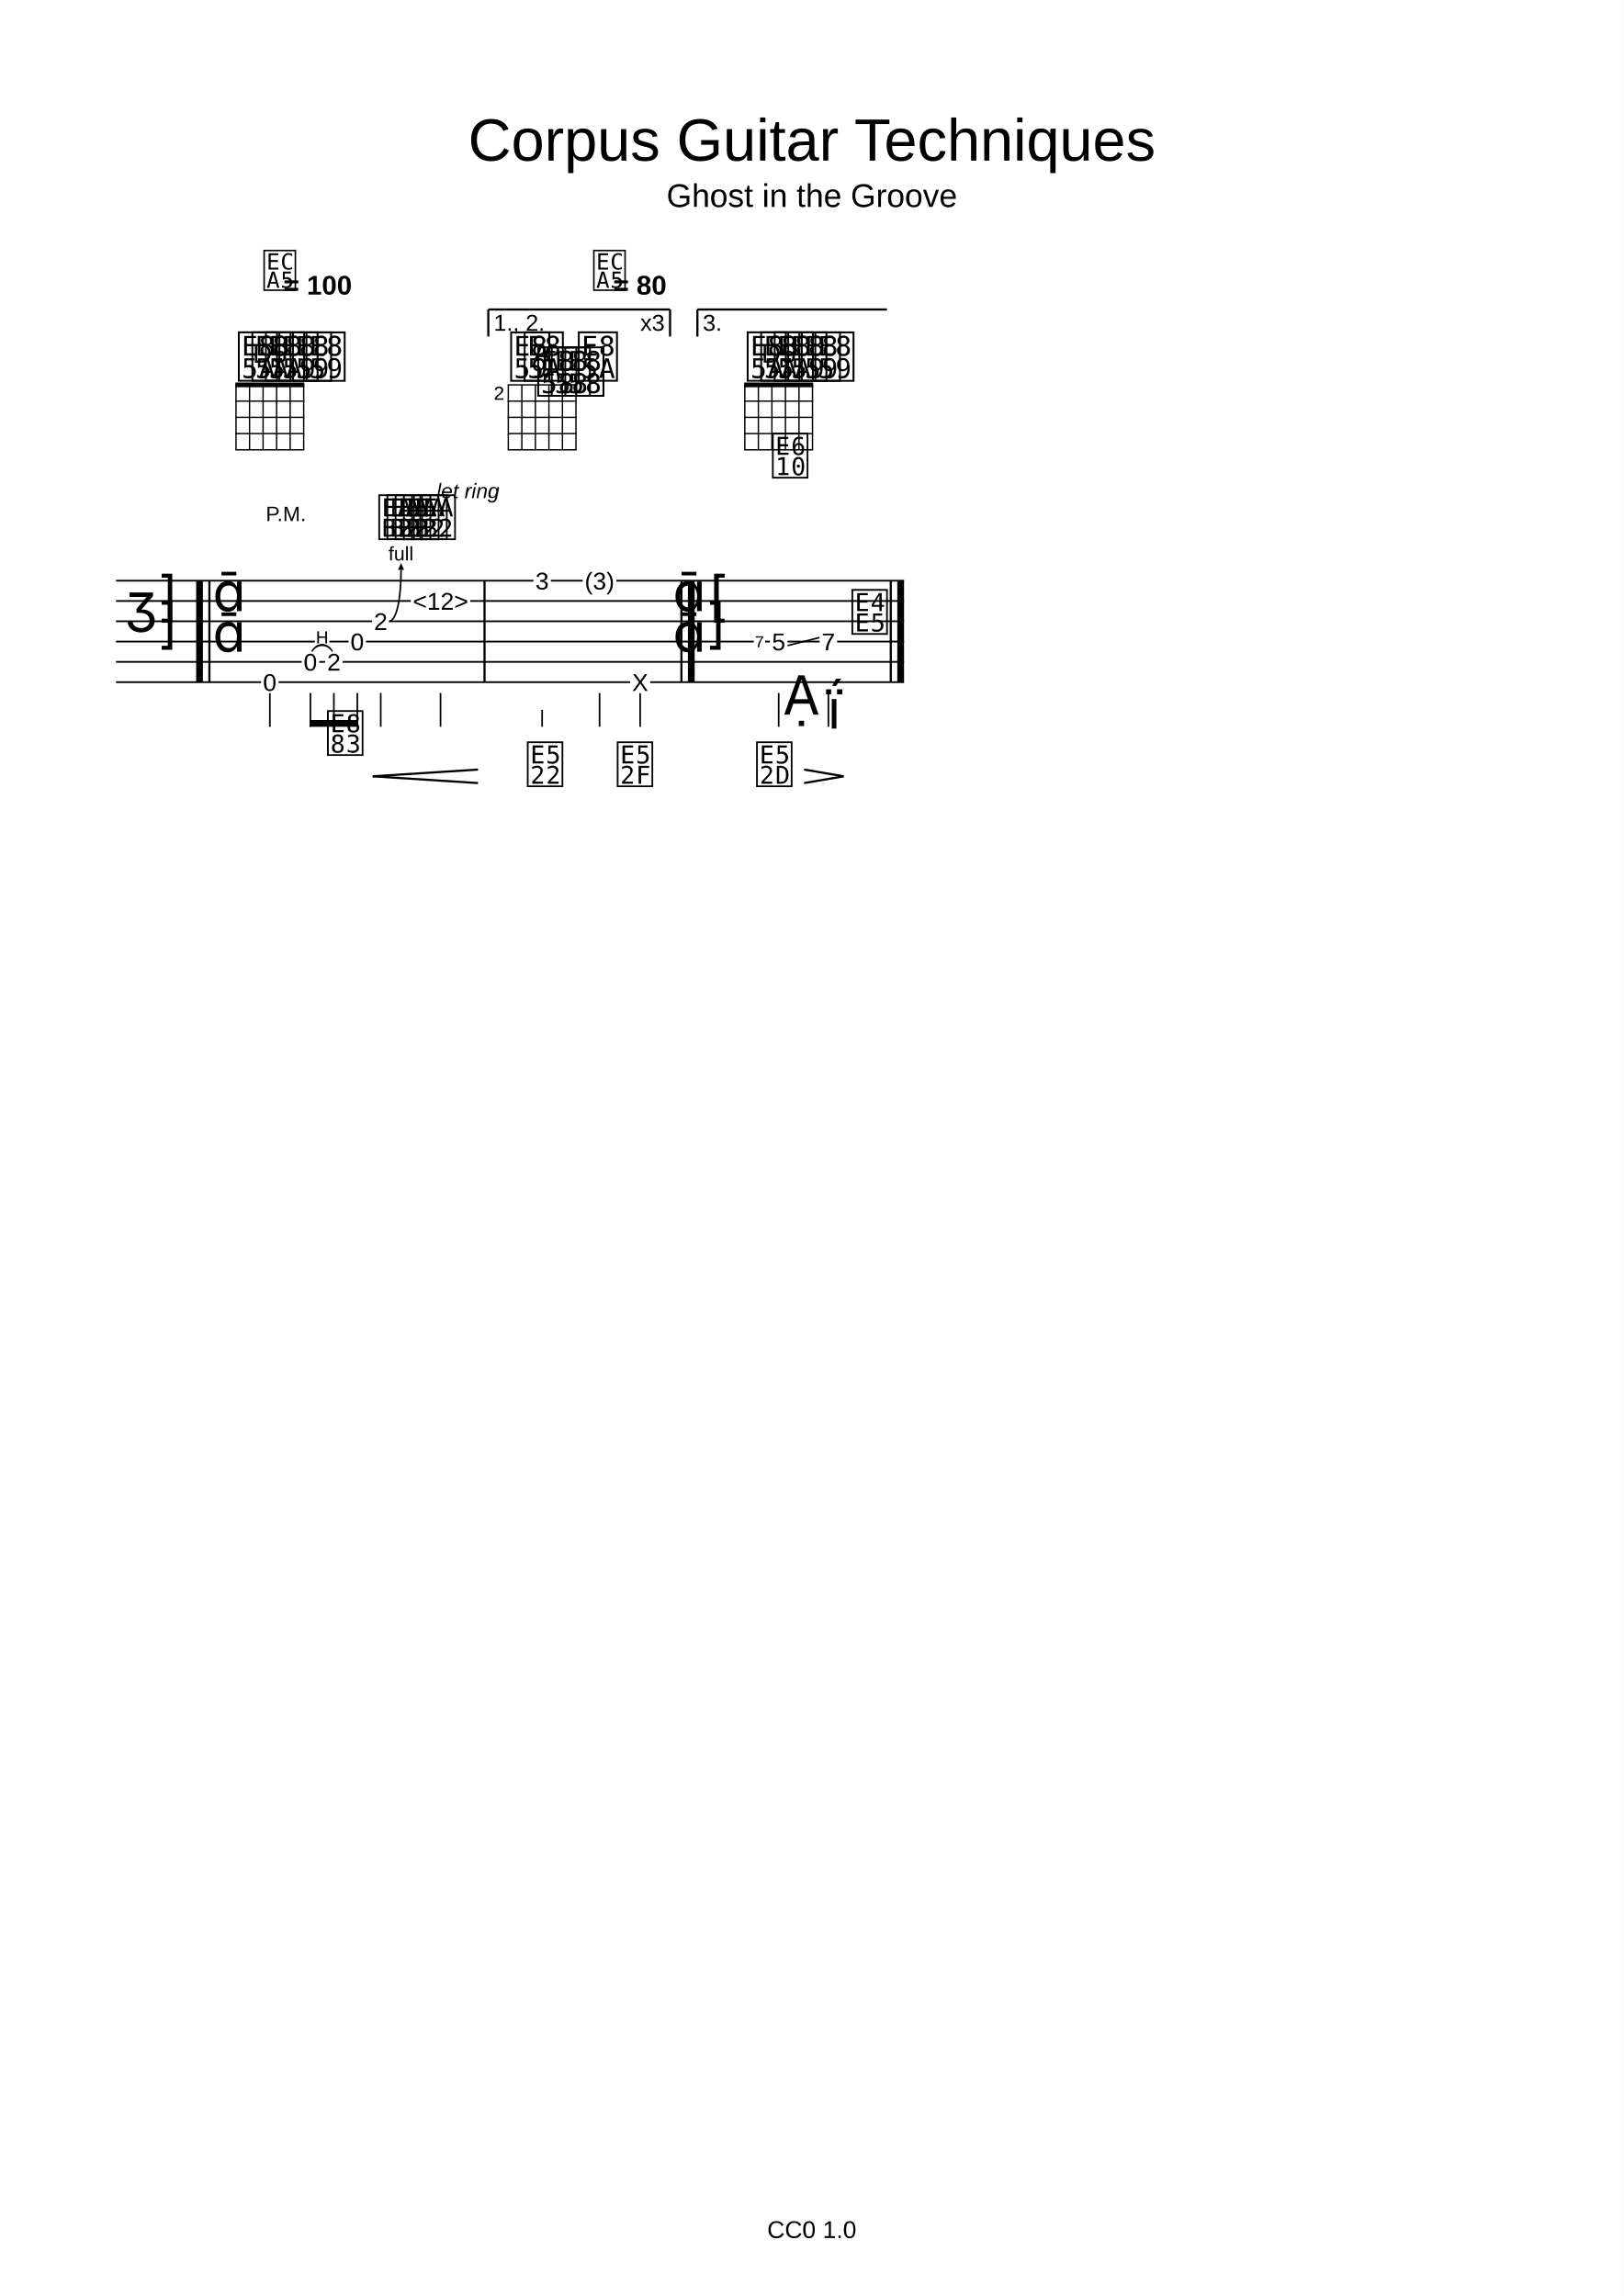
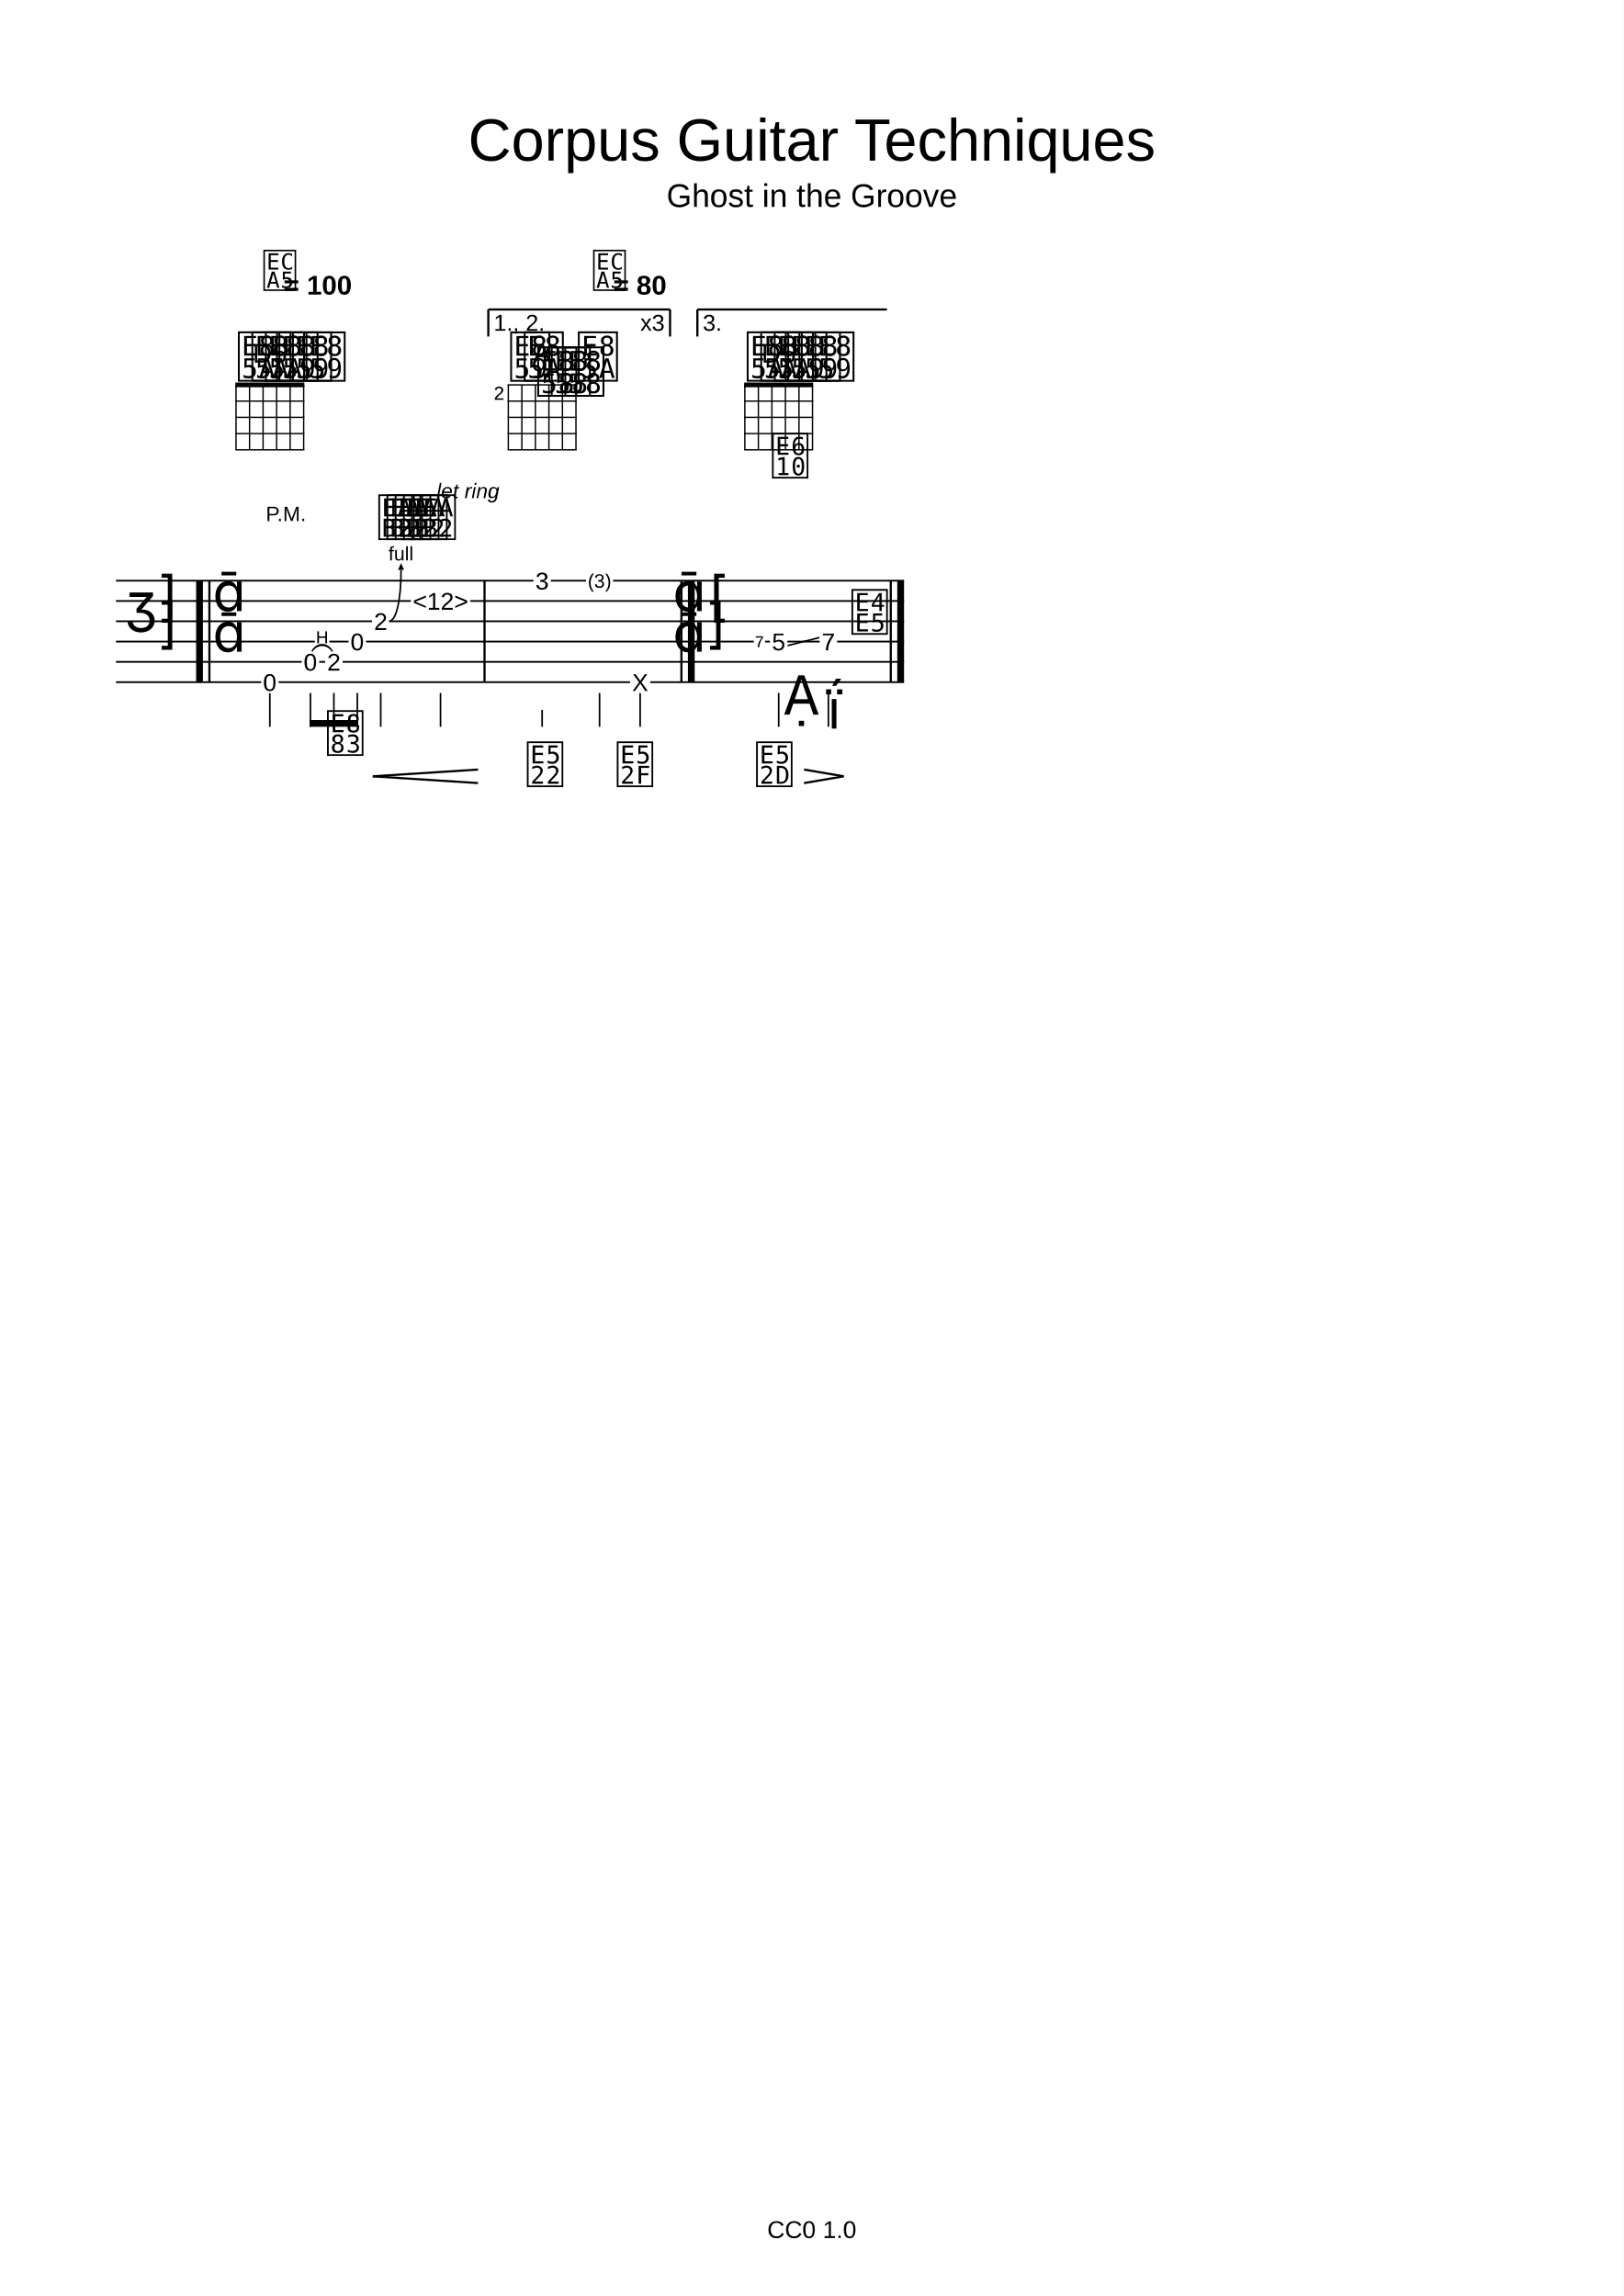
<svg xmlns="http://www.w3.org/2000/svg" width="1200" height="1697.143" viewBox="0 0 120 169.714">
  <style>@font-face{font-family:"Bravura";src:url("Bravura.otf")}text{font-family:"Bravura";font-size:4px}text.t{font-family:Arial,Helvetica,sans-serif}</style>
  <rect x="0" y="0" width="120" height="169.714" fill="white" />
  <g fill="black" stroke="black">
    <line class="staffLine" x1="8.571" y1="42.923" x2="66.813" y2="42.923" stroke-width="0.13" />
    <line class="staffLine" x1="8.571" y1="44.423" x2="66.813" y2="44.423" stroke-width="0.13" />
    <line class="staffLine" x1="8.571" y1="45.923" x2="66.813" y2="45.923" stroke-width="0.13" />
    <line class="staffLine" x1="8.571" y1="47.423" x2="66.813" y2="47.423" stroke-width="0.13" />
    <line class="staffLine" x1="8.571" y1="48.923" x2="66.813" y2="48.923" stroke-width="0.13" />
    <line class="staffLine" x1="8.571" y1="50.423" x2="66.813" y2="50.423" stroke-width="0.13" />
    <line class="barline" x1="14.745" y1="42.923" x2="14.745" y2="50.423" stroke-width="0.5" />
    <line class="barline" x1="15.475" y1="42.923" x2="15.475" y2="50.423" stroke-width="0.16" />
    <line class="stem" x1="19.943" y1="51.223" x2="19.943" y2="53.723" stroke-width="0.12" />
    <line class="stem" x1="22.943" y1="51.223" x2="22.943" y2="53.723" stroke-width="0.12" />
    <line class="stem" x1="24.675" y1="51.223" x2="24.675" y2="53.723" stroke-width="0.12" />
    <line class="stem" x1="26.407" y1="51.223" x2="26.407" y2="53.723" stroke-width="0.12" />
    <line class="stem" x1="28.139" y1="51.223" x2="28.139" y2="53.723" stroke-width="0.12" />
    <line class="stem" x1="32.557" y1="51.223" x2="32.557" y2="53.723" stroke-width="0.12" />
    <line class="barline" x1="35.809" y1="42.923" x2="35.809" y2="50.423" stroke-width="0.16" />
    <line class="stem" x1="40.067" y1="52.473" x2="40.067" y2="53.723" stroke-width="0.12" />
    <line class="stem" x1="44.31" y1="51.223" x2="44.31" y2="53.723" stroke-width="0.12" />
    <line class="stem" x1="47.31" y1="51.223" x2="47.31" y2="53.723" stroke-width="0.12" />
    <line class="barline" x1="50.36" y1="42.923" x2="50.36" y2="50.423" stroke-width="0.16" />
    <line class="barline" x1="51.09" y1="42.923" x2="51.09" y2="50.423" stroke-width="0.5" />
    <line class="slide" x1="58.198" y1="47.723" x2="60.571" y2="47.123" stroke-width="0.12" />
    <line class="stem" x1="57.548" y1="51.223" x2="57.548" y2="53.723" stroke-width="0.12" />
    <line class="stem" x1="61.222" y1="51.223" x2="61.222" y2="53.723" stroke-width="0.12" />
    <line class="barline" x1="65.833" y1="42.923" x2="65.833" y2="50.423" stroke-width="0.16" />
    <line class="barline" x1="66.563" y1="42.923" x2="66.563" y2="50.423" stroke-width="0.5" />
    <line class="chord" x1="22.443" y1="28.449" x2="22.443" y2="33.249" stroke-width="0.1" />
    <line class="chord" x1="21.443" y1="28.449" x2="21.443" y2="33.249" stroke-width="0.1" />
    <line class="chord" x1="20.443" y1="28.449" x2="20.443" y2="33.249" stroke-width="0.1" />
    <line class="chord" x1="19.443" y1="28.449" x2="19.443" y2="33.249" stroke-width="0.1" />
    <line class="chord" x1="18.443" y1="28.449" x2="18.443" y2="33.249" stroke-width="0.1" />
    <line class="chord" x1="17.443" y1="28.449" x2="17.443" y2="33.249" stroke-width="0.1" />
    <line class="chord" x1="17.393" y1="28.449" x2="22.493" y2="28.449" stroke-width="0.35" />
    <line class="chord" x1="17.393" y1="29.649" x2="22.493" y2="29.649" stroke-width="0.1" />
    <line class="chord" x1="17.393" y1="30.849" x2="22.493" y2="30.849" stroke-width="0.1" />
    <line class="chord" x1="17.393" y1="32.049" x2="22.493" y2="32.049" stroke-width="0.1" />
    <line class="chord" x1="17.393" y1="33.249" x2="22.493" y2="33.249" stroke-width="0.1" />
    <line class="chord" x1="42.567" y1="28.449" x2="42.567" y2="33.249" stroke-width="0.1" />
    <line class="chord" x1="41.567" y1="28.449" x2="41.567" y2="33.249" stroke-width="0.1" />
    <line class="chord" x1="40.567" y1="28.449" x2="40.567" y2="33.249" stroke-width="0.1" />
    <line class="chord" x1="39.567" y1="28.449" x2="39.567" y2="33.249" stroke-width="0.1" />
    <line class="chord" x1="38.567" y1="28.449" x2="38.567" y2="33.249" stroke-width="0.1" />
    <line class="chord" x1="37.567" y1="28.449" x2="37.567" y2="33.249" stroke-width="0.1" />
    <line class="chord" x1="37.517" y1="28.449" x2="42.617" y2="28.449" stroke-width="0.1" />
    <line class="chord" x1="37.517" y1="29.649" x2="42.617" y2="29.649" stroke-width="0.1" />
    <line class="chord" x1="37.517" y1="30.849" x2="42.617" y2="30.849" stroke-width="0.1" />
    <line class="chord" x1="37.517" y1="32.049" x2="42.617" y2="32.049" stroke-width="0.1" />
    <line class="chord" x1="37.517" y1="33.249" x2="42.617" y2="33.249" stroke-width="0.1" />
    <line class="chord" x1="60.048" y1="28.449" x2="60.048" y2="33.249" stroke-width="0.1" />
    <line class="chord" x1="59.048" y1="28.449" x2="59.048" y2="33.249" stroke-width="0.1" />
    <line class="chord" x1="58.048" y1="28.449" x2="58.048" y2="33.249" stroke-width="0.1" />
    <line class="chord" x1="57.048" y1="28.449" x2="57.048" y2="33.249" stroke-width="0.1" />
    <line class="chord" x1="56.048" y1="28.449" x2="56.048" y2="33.249" stroke-width="0.1" />
    <line class="chord" x1="55.048" y1="28.449" x2="55.048" y2="33.249" stroke-width="0.1" />
    <line class="chord" x1="54.998" y1="28.449" x2="60.098" y2="28.449" stroke-width="0.35" />
    <line class="chord" x1="54.998" y1="29.649" x2="60.098" y2="29.649" stroke-width="0.1" />
    <line class="chord" x1="54.998" y1="30.849" x2="60.098" y2="30.849" stroke-width="0.1" />
    <line class="chord" x1="54.998" y1="32.049" x2="60.098" y2="32.049" stroke-width="0.1" />
    <line class="chord" x1="54.998" y1="33.249" x2="60.098" y2="33.249" stroke-width="0.1" />
    <line class="hairpin" x1="27.549" y1="57.383" x2="35.329" y2="56.883" stroke-width="0.16" />
    <line class="hairpin" x1="27.549" y1="57.383" x2="35.329" y2="57.883" stroke-width="0.16" />
    <line class="hairpin" x1="59.424" y1="56.883" x2="62.353" y2="57.383" stroke-width="0.16" />
    <line class="hairpin" x1="59.424" y1="57.883" x2="62.353" y2="57.383" stroke-width="0.16" />
    <line class="volta" x1="36.089" y1="22.876" x2="49.52" y2="22.876" stroke-width="0.16" />
    <line class="volta" x1="36.089" y1="22.876" x2="36.089" y2="24.876" stroke-width="0.16" />
    <line class="volta" x1="49.52" y1="22.876" x2="49.52" y2="24.876" stroke-width="0.16" />
    <line class="volta" x1="51.54" y1="22.876" x2="65.553" y2="22.876" stroke-width="0.16" />
    <line class="volta" x1="51.54" y1="22.876" x2="51.54" y2="24.876" stroke-width="0.16" />
    <polygon class="beam" stroke="none" points="22.883,53.223 26.467,53.223 26.467,53.723 22.883,53.723" />
    <text class="clef" x="9.183" y="46.705" stroke="none"></text>
    <text class="timeSignature" x="11.715" y="45.673" stroke="none"></text>
    <text class="timeSignature" x="11.715" y="47.673" stroke="none"></text>
    <text class="repeat" x="15.715" y="45.173" stroke="none"></text>
    <text class="repeat" x="15.715" y="48.173" stroke="none"></text>
    <text class="tuplet" x="24.043" y="55.623" stroke="none"></text>
    <text class="repeat" x="49.72" y="45.173" stroke="none"></text>
    <text class="repeat" x="49.72" y="48.173" stroke="none"></text>
    <text class="timeSignature" x="52.338" y="45.673" stroke="none"></text>
    <text class="timeSignature" x="52.24" y="47.673" stroke="none"></text>
    <text class="rest" x="62.801" y="46.669" stroke="none"></text>
    <text class="dot" x="57.848" y="52.823" stroke="none"></text>
    <text class="flag" x="61.162" y="53.855" stroke="none"></text>
    <text class="vibrato" x="27.835" y="39.671" stroke="none"></text>
    <text class="vibrato" x="28.443" y="39.671" stroke="none"></text>
    <text class="vibrato" x="29.051" y="39.671" stroke="none"></text>
    <text class="vibrato" x="29.659" y="39.671" stroke="none"></text>
    <text class="vibrato" x="30.267" y="39.671" stroke="none"></text>
    <text class="vibrato" x="30.875" y="39.671" stroke="none"></text>
    <text class="technique" x="56.924" y="35.121" stroke="none"></text>
    <text class="chord" x="22.441" y="27.941" style="font-size:4.4px" stroke="none"></text>
    <text class="chord" x="21.441" y="27.941" style="font-size:4.4px" stroke="none"></text>
    <text class="chord" x="20.441" y="27.941" style="font-size:4.4px" stroke="none"></text>
    <text class="chord" x="19.441" y="27.936" style="font-size:4.4px" stroke="none"></text>
    <text class="chord" x="18.441" y="27.936" style="font-size:4.4px" stroke="none"></text>
    <text class="chord" x="17.441" y="27.936" style="font-size:4.4px" stroke="none"></text>
    <text class="chord" x="42.565" y="27.936" style="font-size:4.4px" stroke="none"></text>
    <text class="chord" x="41.565" y="29.051" style="font-size:4.4px" stroke="none"></text>
    <text class="chord" x="40.565" y="29.051" style="font-size:4.4px" stroke="none"></text>
    <text class="chord" x="39.565" y="29.051" style="font-size:4.4px" stroke="none"></text>
    <text class="chord" x="38.565" y="27.936" style="font-size:4.4px" stroke="none"></text>
    <text class="chord" x="37.565" y="27.941" style="font-size:4.4px" stroke="none"></text>
    <text class="chord" x="60.045" y="27.941" style="font-size:4.4px" stroke="none"></text>
    <text class="chord" x="59.045" y="27.941" style="font-size:4.4px" stroke="none"></text>
    <text class="chord" x="58.045" y="27.941" style="font-size:4.4px" stroke="none"></text>
    <text class="chord" x="57.045" y="27.936" style="font-size:4.4px" stroke="none"></text>
    <text class="chord" x="56.045" y="27.936" style="font-size:4.4px" stroke="none"></text>
    <text class="chord" x="55.045" y="27.936" style="font-size:4.4px" stroke="none"></text>
    <text class="dynamic" x="38.811" y="57.931" stroke="none"></text>
    <text class="dynamic" x="45.458" y="57.931" stroke="none"></text>
    <text class="dynamic" x="55.752" y="57.931" stroke="none"></text>
    <text class="tempo" x="19.353" y="21.276" style="font-size:3.6px" stroke="none"></text>
    <text class="tempo" x="43.72" y="21.276" style="font-size:3.6px" stroke="none"></text>
    <text class="t credit" x="60" y="11.871" style="font-size:4.4px" text-anchor="middle" stroke="none">Corpus Guitar Techniques</text>
    <text class="t credit" x="60" y="15.295" style="font-size:2.4px" text-anchor="middle" stroke="none">Ghost in the Groove</text>
    <rect class="knockout" x="19.299" y="49.631" width="1.289" height="1.584" fill="white" stroke="none" />
    <text class="t fretNumber" x="19.943" y="51.071" style="font-size:1.8px" text-anchor="middle" stroke="none">0</text>
    <rect class="knockout" x="22.299" y="48.131" width="1.289" height="1.584" fill="white" stroke="none" />
    <text class="t fretNumber" x="22.943" y="49.571" style="font-size:1.8px" text-anchor="middle" stroke="none">0</text>
    <rect class="knockout" x="24.031" y="48.131" width="1.289" height="1.584" fill="white" stroke="none" />
    <text class="t fretNumber" x="24.675" y="49.571" style="font-size:1.8px" text-anchor="middle" stroke="none">2</text>
    <rect class="knockout" x="23.272" y="46.515" width="1.075" height="1.144" fill="white" stroke="none" />
    <text class="t technique" x="23.809" y="47.555" style="font-size:1.3px" text-anchor="middle" stroke="none">H</text>
    <rect class="knockout" x="25.763" y="46.631" width="1.289" height="1.584" fill="white" stroke="none" />
    <text class="t fretNumber" x="26.407" y="48.071" style="font-size:1.8px" text-anchor="middle" stroke="none">0</text>
    <rect class="knockout" x="27.495" y="45.131" width="1.289" height="1.584" fill="white" stroke="none" />
    <text class="t fretNumber" x="28.139" y="46.571" style="font-size:1.8px" text-anchor="middle" stroke="none">2</text>
    <rect class="knockout" x="30.361" y="43.631" width="4.392" height="1.584" fill="white" stroke="none" />
    <text class="t fretNumber" x="32.557" y="45.071" style="font-size:1.8px" text-anchor="middle" stroke="none">&lt;12&gt;</text>
    <rect class="knockout" x="39.423" y="42.131" width="1.289" height="1.584" fill="white" stroke="none" />
    <text class="t fretNumber" x="40.067" y="43.571" style="font-size:1.8px" text-anchor="middle" stroke="none">3</text>
-     <rect class="knockout" x="43.066" y="42.131" width="2.488" height="1.584" fill="white" stroke="none" />
-     <text class="t fretNumber" x="44.31" y="43.571" style="font-size:1.8px" text-anchor="middle" stroke="none">(3)</text>
+     <rect class="knockout" x="43.315" y="42.289" width="1.99" height="1.267" fill="white" stroke="none" />
+     <text class="t fretNumber" x="44.31" y="43.441" style="font-size:1.44px" text-anchor="middle" stroke="none">(3)</text>
    <rect class="knockout" x="46.566" y="49.631" width="1.489" height="1.584" fill="white" stroke="none" />
    <text class="t fretNumber" x="47.31" y="51.071" style="font-size:1.8px" text-anchor="middle" stroke="none">X</text>
    <rect class="knockout" x="55.705" y="46.908" width="0.838" height="1.03" fill="white" stroke="none" />
    <text class="t fretNumber" x="56.124" y="47.844" style="font-size:1.17px" text-anchor="middle" stroke="none">7</text>
    <rect class="knockout" x="56.903" y="46.631" width="1.289" height="1.584" fill="white" stroke="none" />
    <text class="t fretNumber" x="57.548" y="48.071" style="font-size:1.8px" text-anchor="middle" stroke="none">5</text>
    <rect class="knockout" x="60.577" y="46.631" width="1.289" height="1.584" fill="white" stroke="none" />
    <text class="t fretNumber" x="61.222" y="48.071" style="font-size:1.8px" text-anchor="middle" stroke="none">7</text>
    <text class="t technique" x="19.643" y="38.521" style="font-size:1.55px" text-anchor="start" stroke="none">P.M.</text>
    <text class="t technique" x="32.257" y="36.821" style="font-size:1.55px;font-style:italic" text-anchor="start" stroke="none">let ring</text>
    <text class="t bend" x="29.64" y="41.421" style="font-size:1.45px" text-anchor="middle" stroke="none">full</text>
    <text class="t chord" x="19.943" y="26.808" style="font-size:2px" text-anchor="middle" stroke="none">D5</text>
    <text class="t chord" x="40.067" y="26.808" style="font-size:2px" text-anchor="middle" stroke="none">A</text>
    <text class="t chord" x="37.267" y="29.553" style="font-size:1.4px" text-anchor="end" stroke="none">2</text>
    <text class="t chord" x="57.548" y="26.808" style="font-size:2px" text-anchor="middle" stroke="none">D5</text>
    <text class="t volta" x="36.489" y="24.451" style="font-size:1.7px" text-anchor="start" stroke="none">1., 2.</text>
    <text class="t volta" x="51.94" y="24.451" style="font-size:1.7px" text-anchor="start" stroke="none">3.</text>
    <text class="t repeat" x="49.12" y="24.451" style="font-size:1.7px" text-anchor="end" stroke="none">x3</text>
    <text class="t tempo" x="20.948" y="21.776" style="font-size:2px;font-weight:bold" text-anchor="start" stroke="none">= 100</text>
    <text class="t tempo" x="45.315" y="21.776" style="font-size:2px;font-weight:bold" text-anchor="start" stroke="none">= 80</text>
    <text class="t credit" x="60" y="165.429" style="font-size:1.8px" text-anchor="middle" stroke="none">CC0 1.0</text>
    <path class="slur" stroke-width="0.1" stroke-linejoin="round" d="M23.068,48.125 C23.439,47.485 24.18,47.485 24.55,48.125 C24.18,47.565 23.439,47.565 23.068,48.125Z" />
    <path class="bend" fill="none" stroke-width="0.12" d="M28.74,45.923 C29.28,45.923 29.64,44.402 29.64,42.121" />
    <polygon class="bend" stroke="none" points="29.64,41.621 29.415,42.121 29.865,42.121" />
  </g>
</svg>
